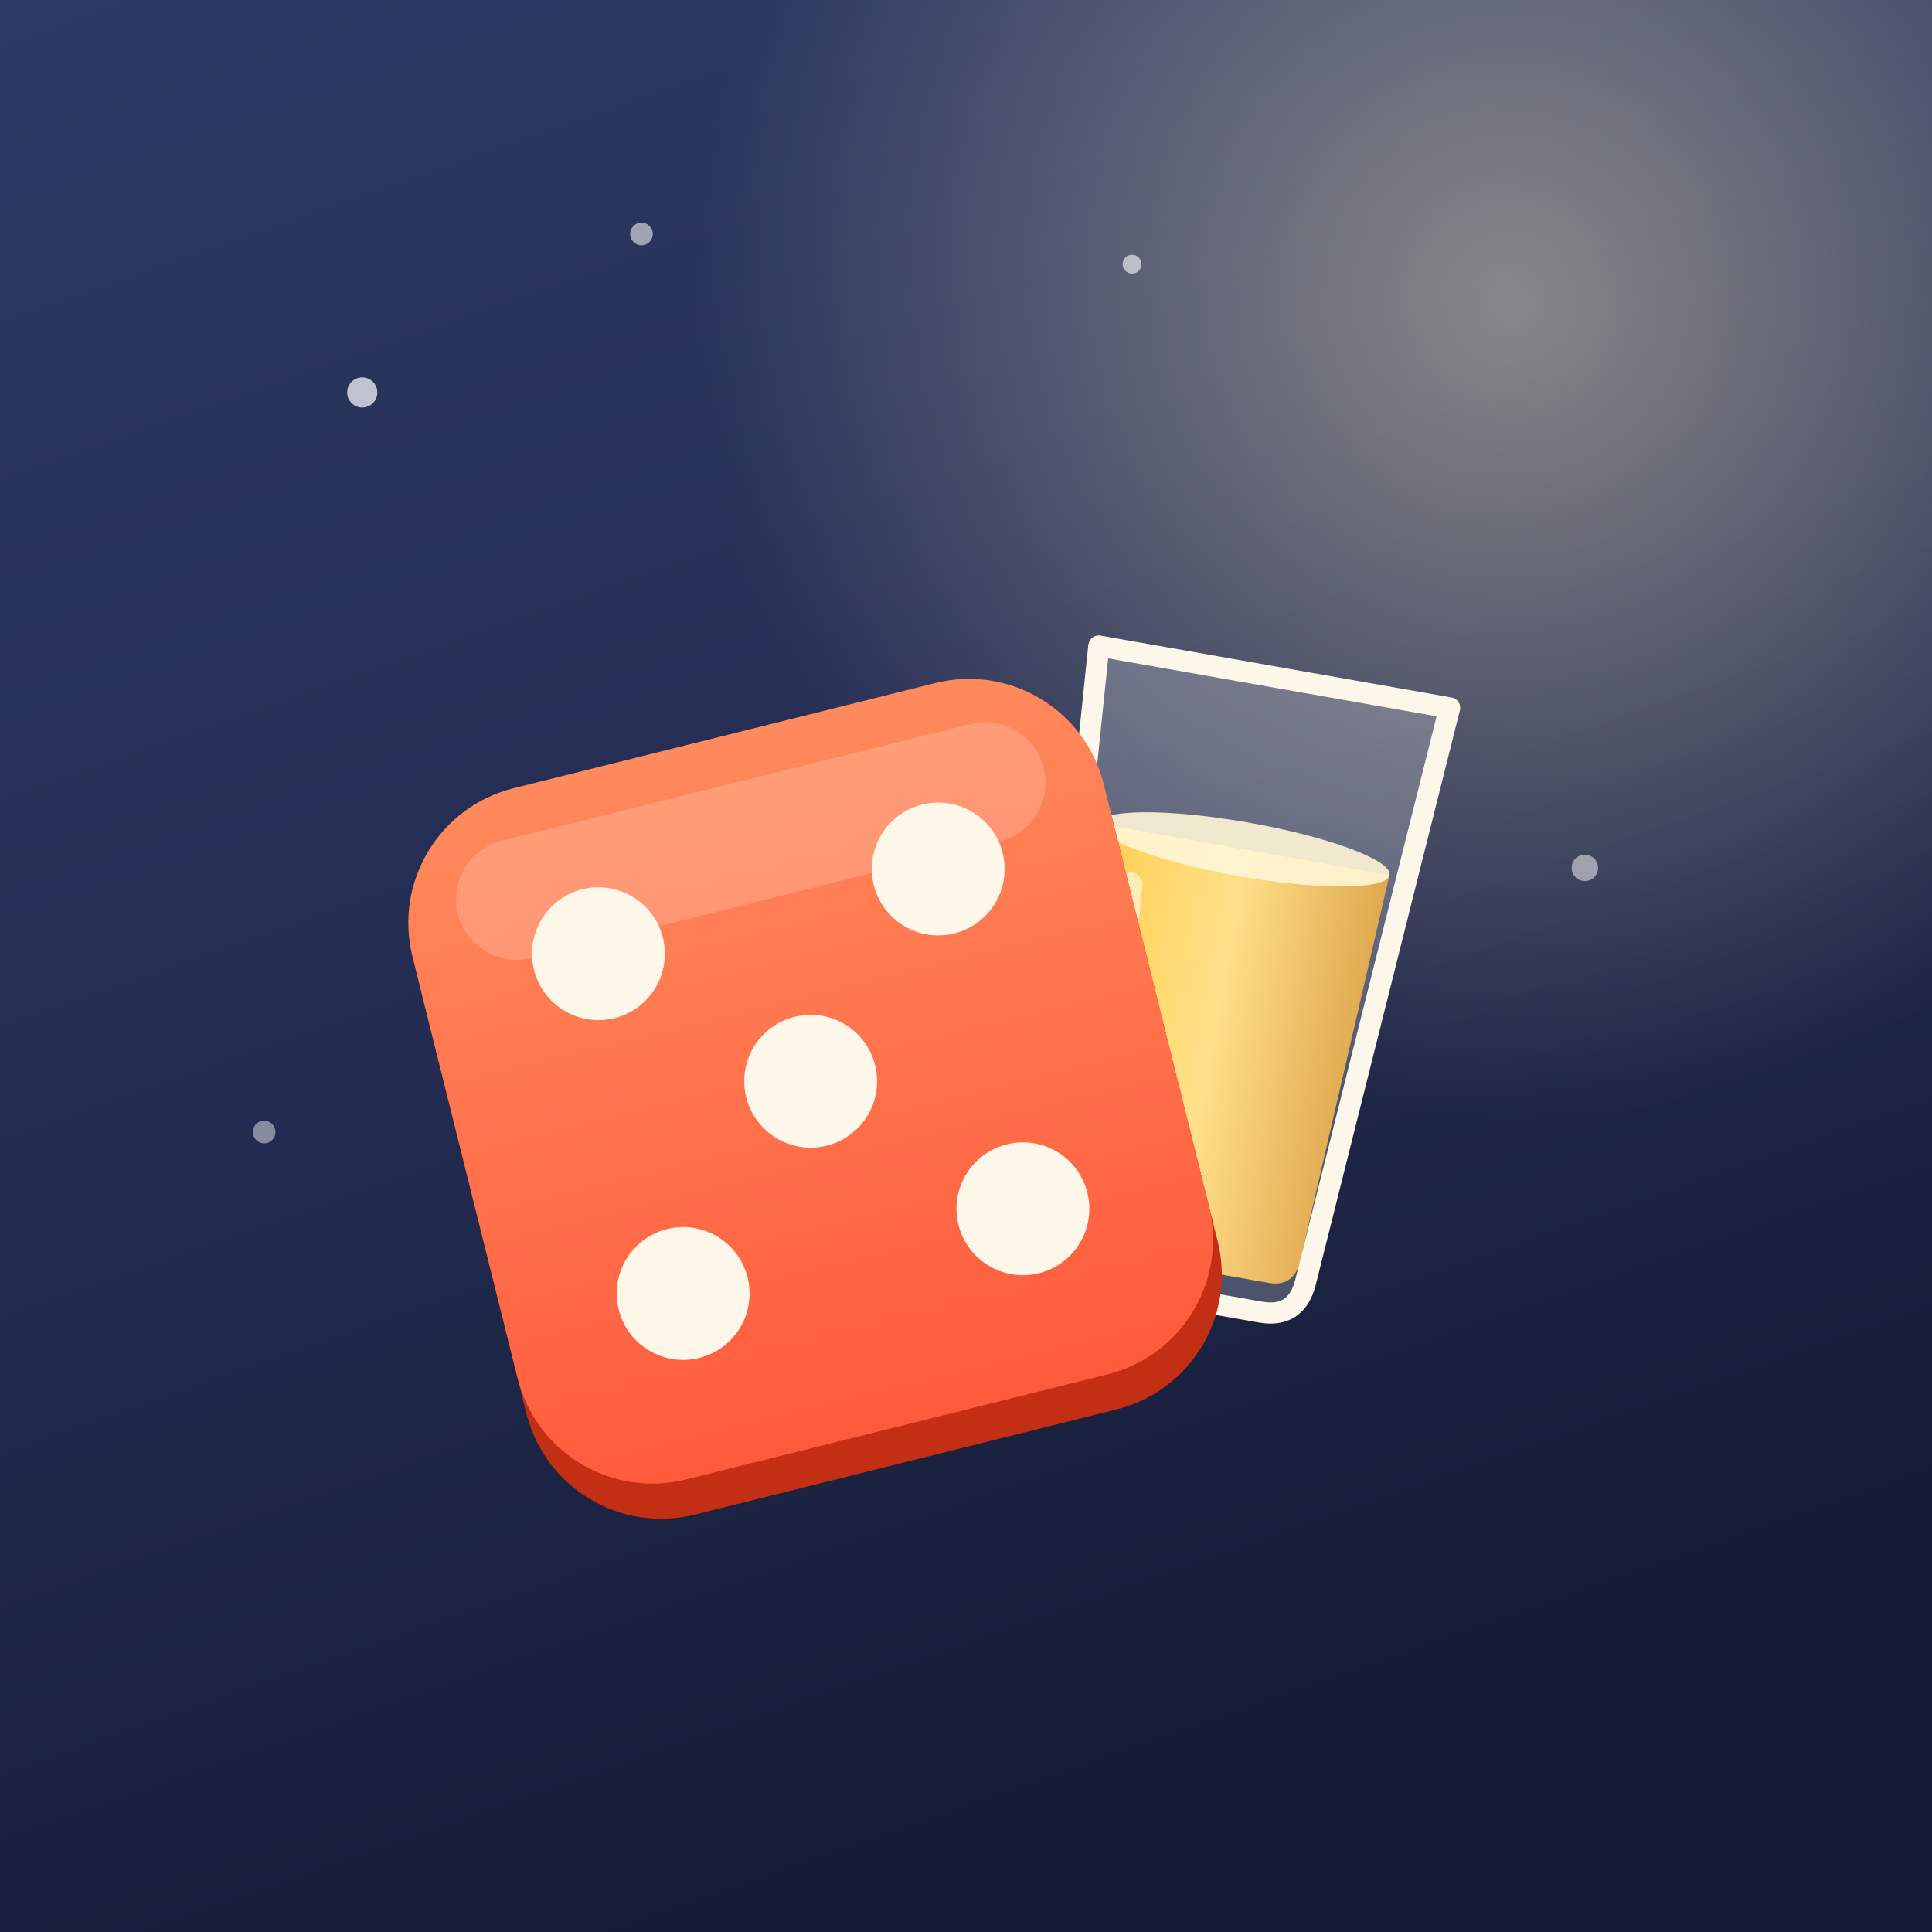
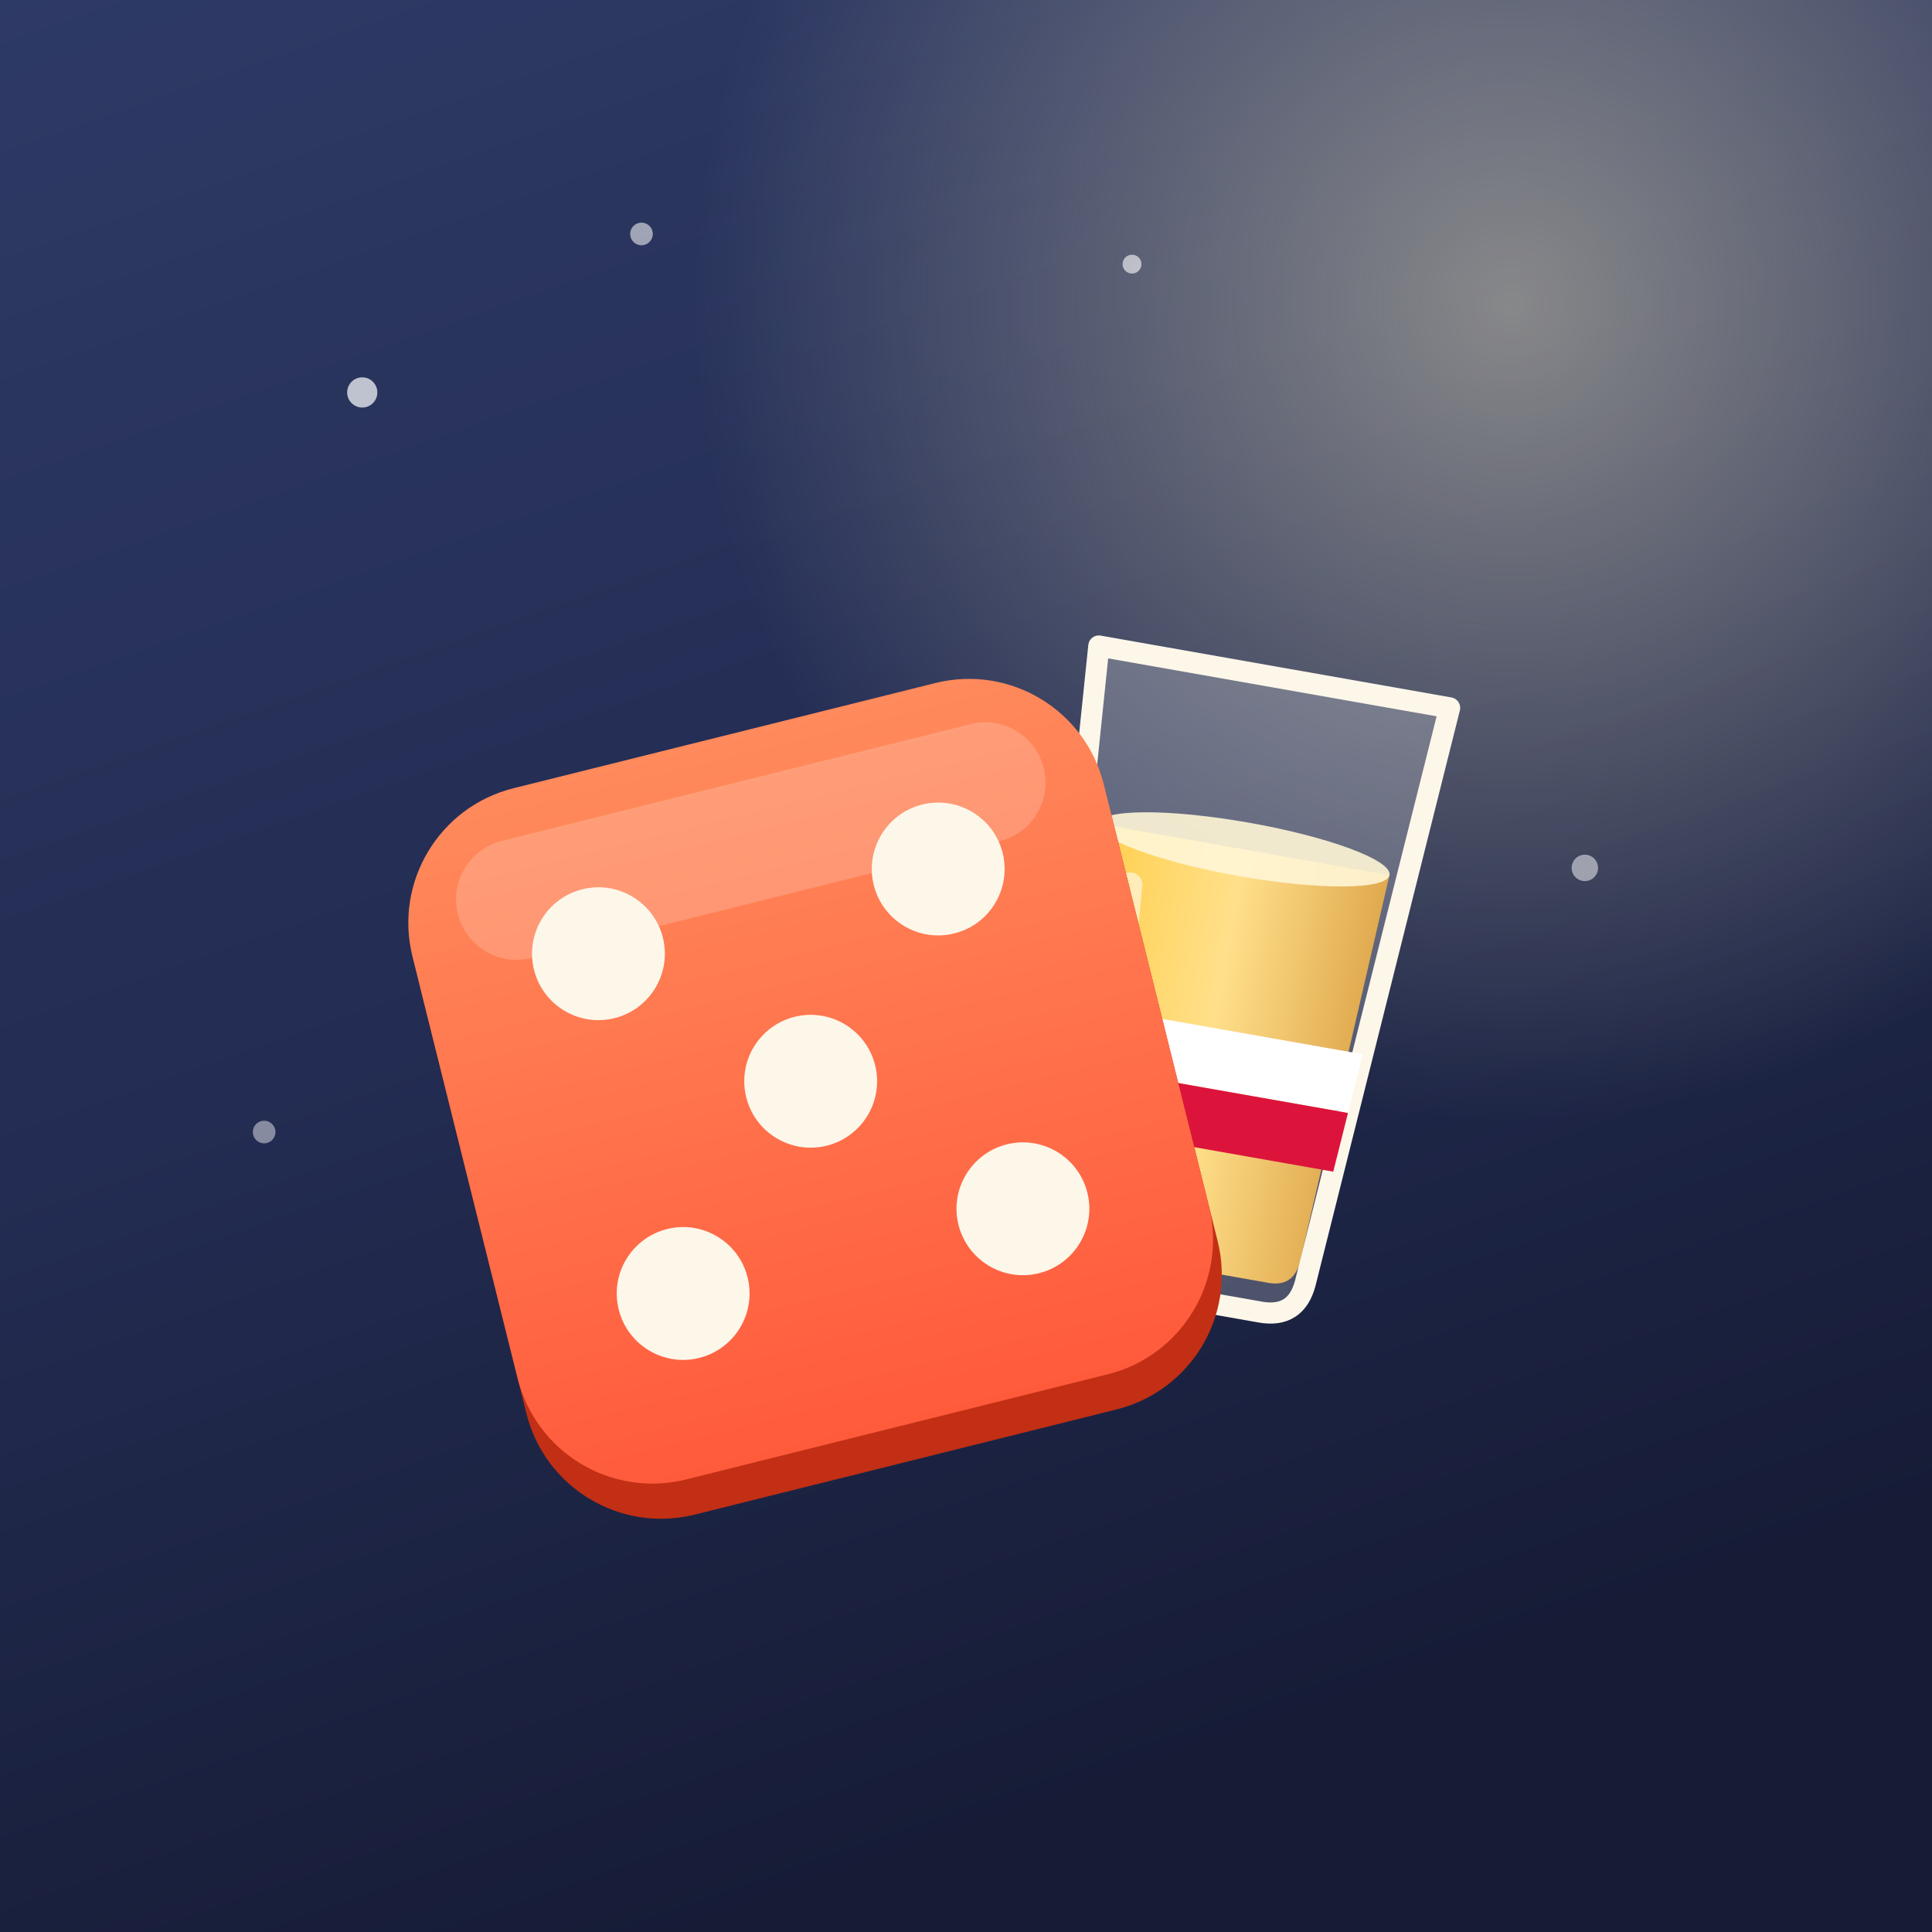
<svg xmlns="http://www.w3.org/2000/svg" viewBox="0 0 512 512">
  <defs>
    <linearGradient id="bg" x1="0" y1="0" x2="0.35" y2="1">
      <stop offset="0" stop-color="#2e3a66" />
      <stop offset="0.55" stop-color="#232c52" />
      <stop offset="1" stop-color="#161c36" />
    </linearGradient>
    <radialGradient id="moon" cx="0.78" cy="0.16" r="0.42">
      <stop offset="0" stop-color="#fef3c7" stop-opacity="0.45" />
      <stop offset="1" stop-color="#fef3c7" stop-opacity="0" />
    </radialGradient>
    <linearGradient id="glass" x1="0" y1="0" x2="1" y2="0">
      <stop offset="0" stop-color="#ffcf4d" />
      <stop offset="0.5" stop-color="#ffe08a" />
      <stop offset="1" stop-color="#e0a94f" />
    </linearGradient>
    <linearGradient id="die" x1="0" y1="0" x2="0" y2="1">
      <stop offset="0" stop-color="#ff8a5c" />
      <stop offset="1" stop-color="#ff5a3c" />
    </linearGradient>
  </defs>
  <rect width="512" height="512" fill="url(#bg)" />
  <rect width="512" height="512" fill="url(#moon)" />
  <g fill="#fff">
    <circle cx="96" cy="104" r="4" opacity=".7" />
    <circle cx="170" cy="62" r="3" opacity=".55" />
    <circle cx="420" cy="230" r="3.5" opacity=".5" />
    <circle cx="70" cy="300" r="3" opacity=".45" />
    <circle cx="300" cy="70" r="2.5" opacity=".6" />
  </g>
  <g transform="translate(256 256) scale(0.8) translate(-256 -256)">
    <g transform="translate(300 150) rotate(10)">
      <path d="M0 0 H118 L104 196 Q103 208 91 208 H27 Q15 208 14 196 Z" fill="#ffffff" opacity=".22" />
      <path d="M10 58 H108 L101 190 Q100 198 92 198 H26 Q18 198 17 190 Z" fill="url(#glass)" />
      <ellipse cx="59" cy="58" rx="49" ry="9" fill="#fff6d6" opacity=".9" />
      <path d="M0 0 H118 L104 196 Q103 208 91 208 H27 Q15 208 14 196 Z" fill="none" stroke="#fdf7ea" stroke-width="7" stroke-linejoin="round" />
+       <clipPath id="glassclip">
+         <path d="M0 0 H118 L104 196 Q103 208 91 208 H27 Q15 208 14 196 Z" />
+       </clipPath>
+       <g clip-path="url(#glassclip)">
+         <rect x="0" y="118" width="120" height="20" fill="#ffffff" />
+         <rect x="0" y="138" width="120" height="20" fill="#dc143c" />
+       </g>
      <path d="M24 76 L32 176" stroke="#fff" stroke-width="8" stroke-linecap="round" opacity=".55" />
    </g>
    <g transform="translate(206 300) rotate(-14)">
      <rect x="-118" y="-112" width="236" height="236" rx="46" fill="#c22f14" />
      <rect x="-118" y="-124" width="236" height="236" rx="46" fill="url(#die)" />
      <rect x="-100" y="-108" width="200" height="40" rx="20" fill="#fff" opacity=".18" />
      <g fill="#fdf7ea">
        <circle cx="-58" cy="-64" r="22" />
        <circle cx="58" cy="-64" r="22" />
        <circle cx="0" cy="-6" r="22" />
        <circle cx="-58" cy="52" r="22" />
        <circle cx="58" cy="52" r="22" />
      </g>
    </g>
  </g>
</svg>
